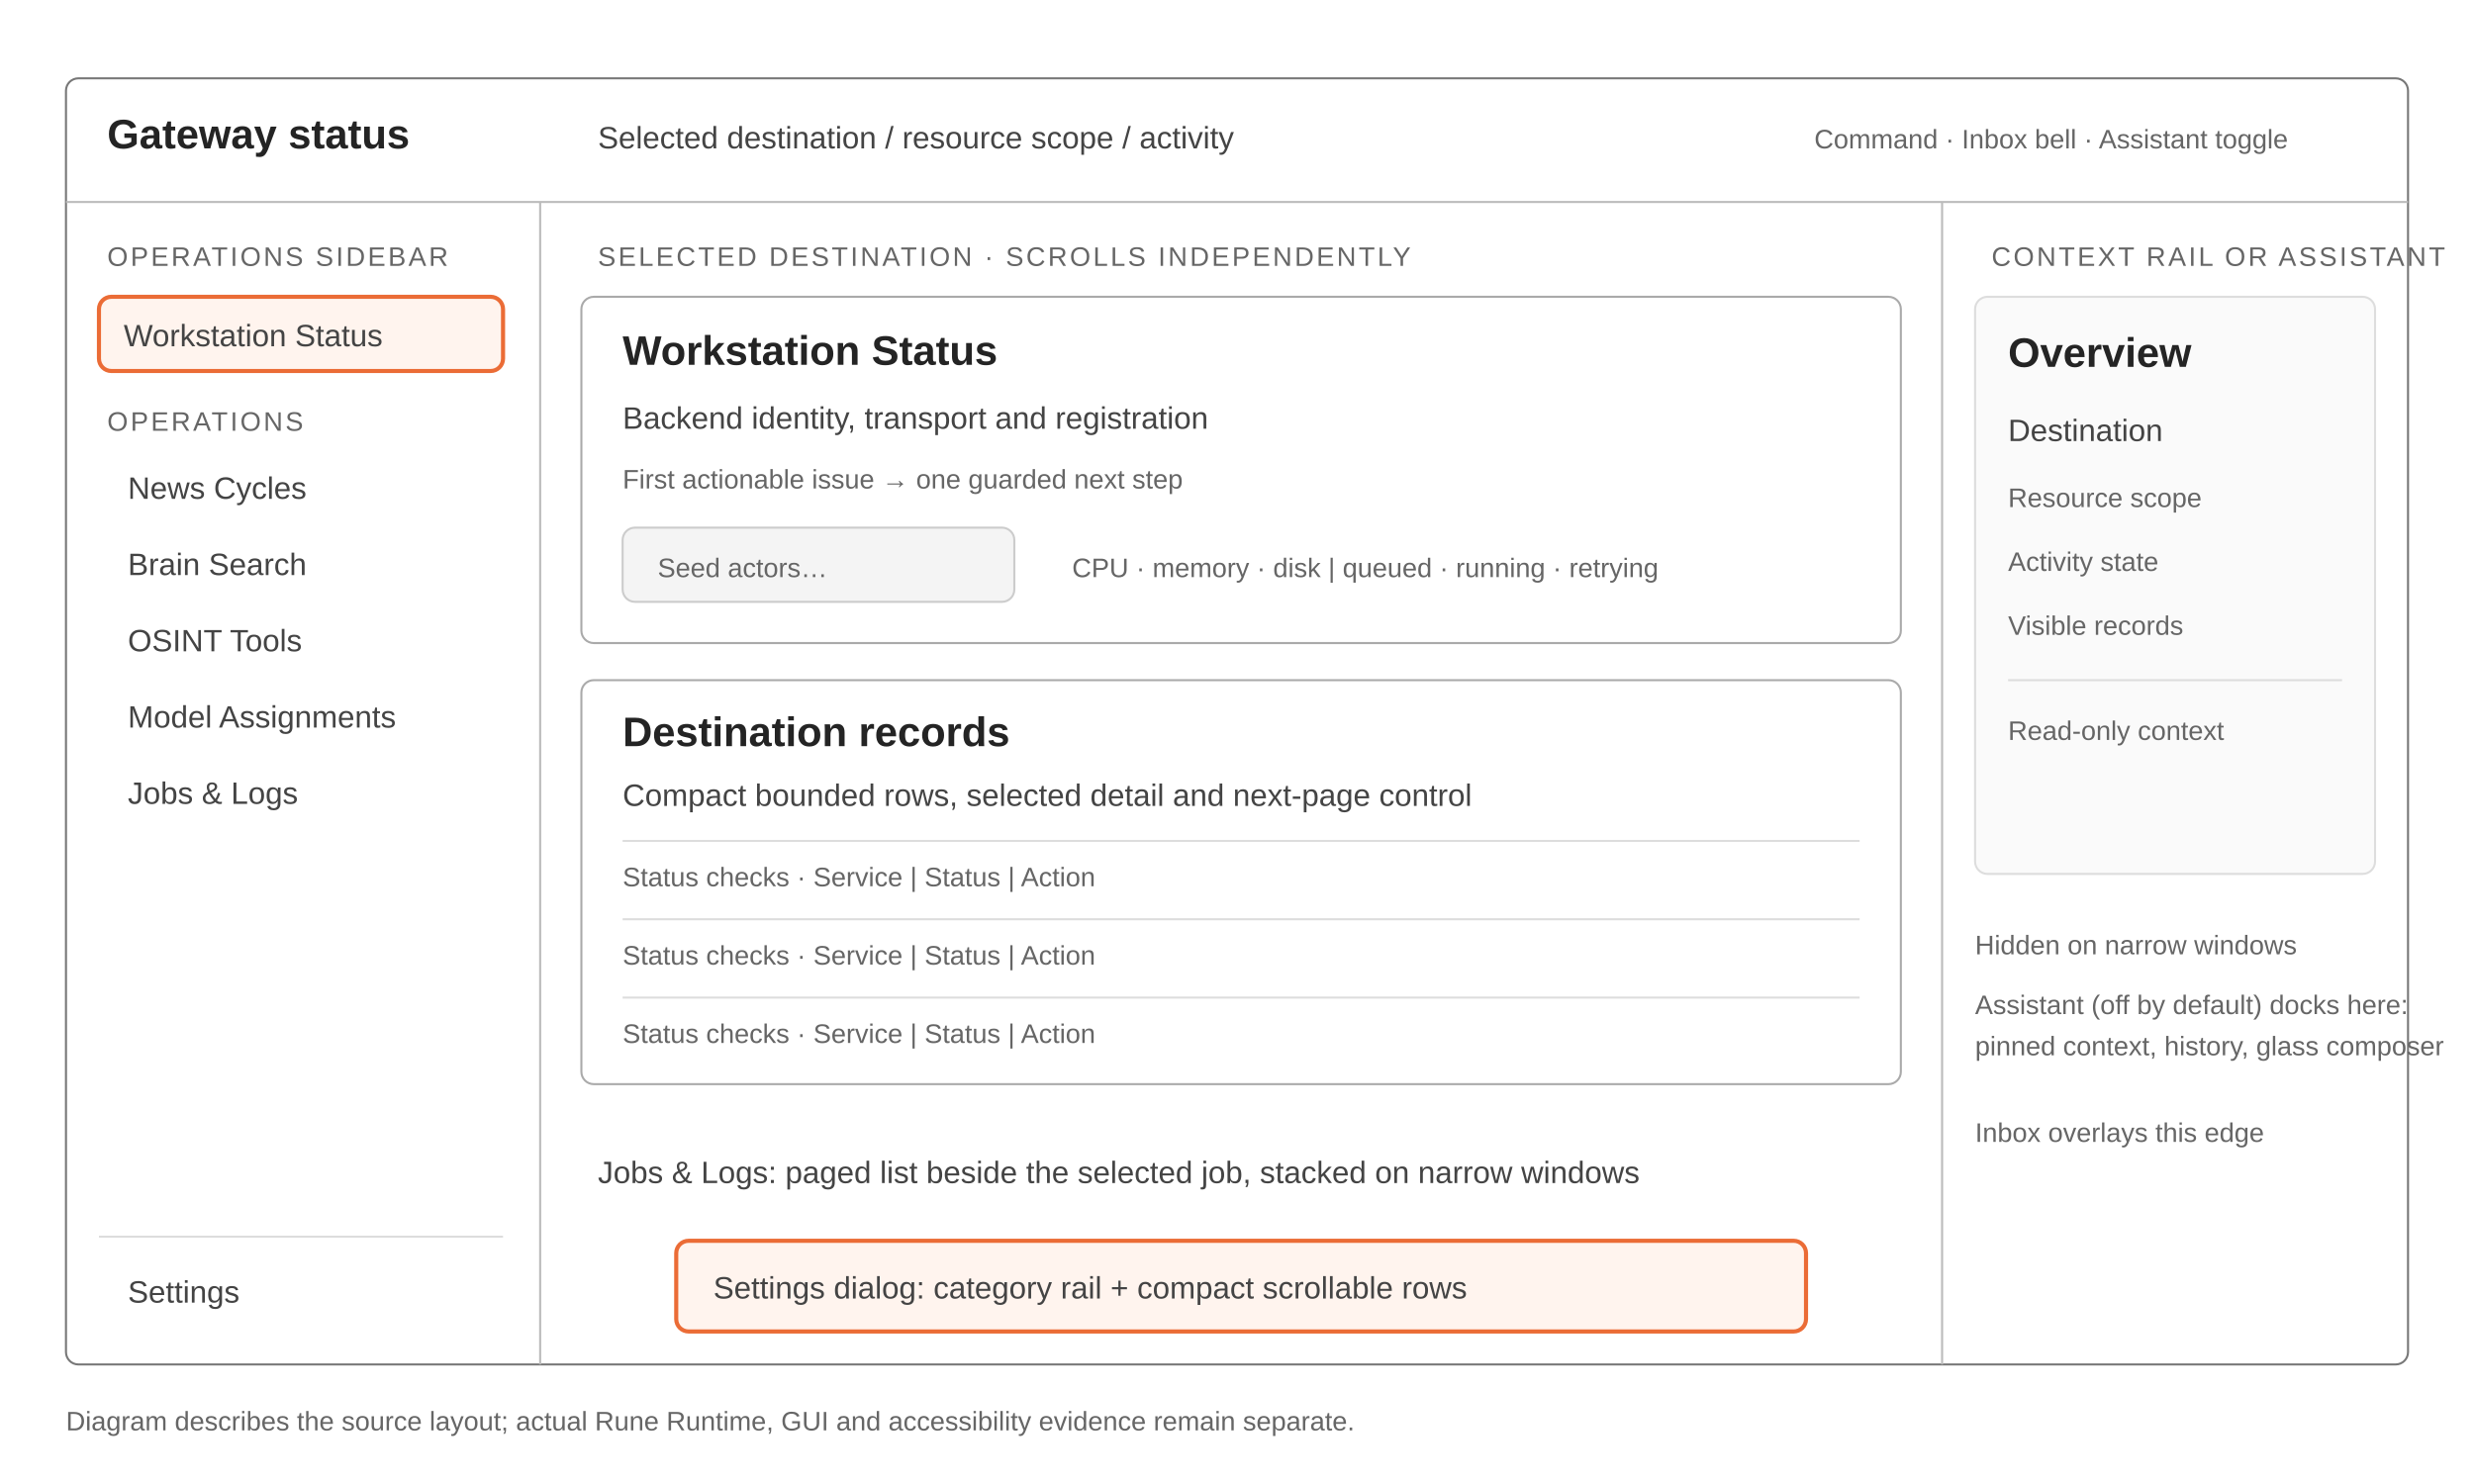
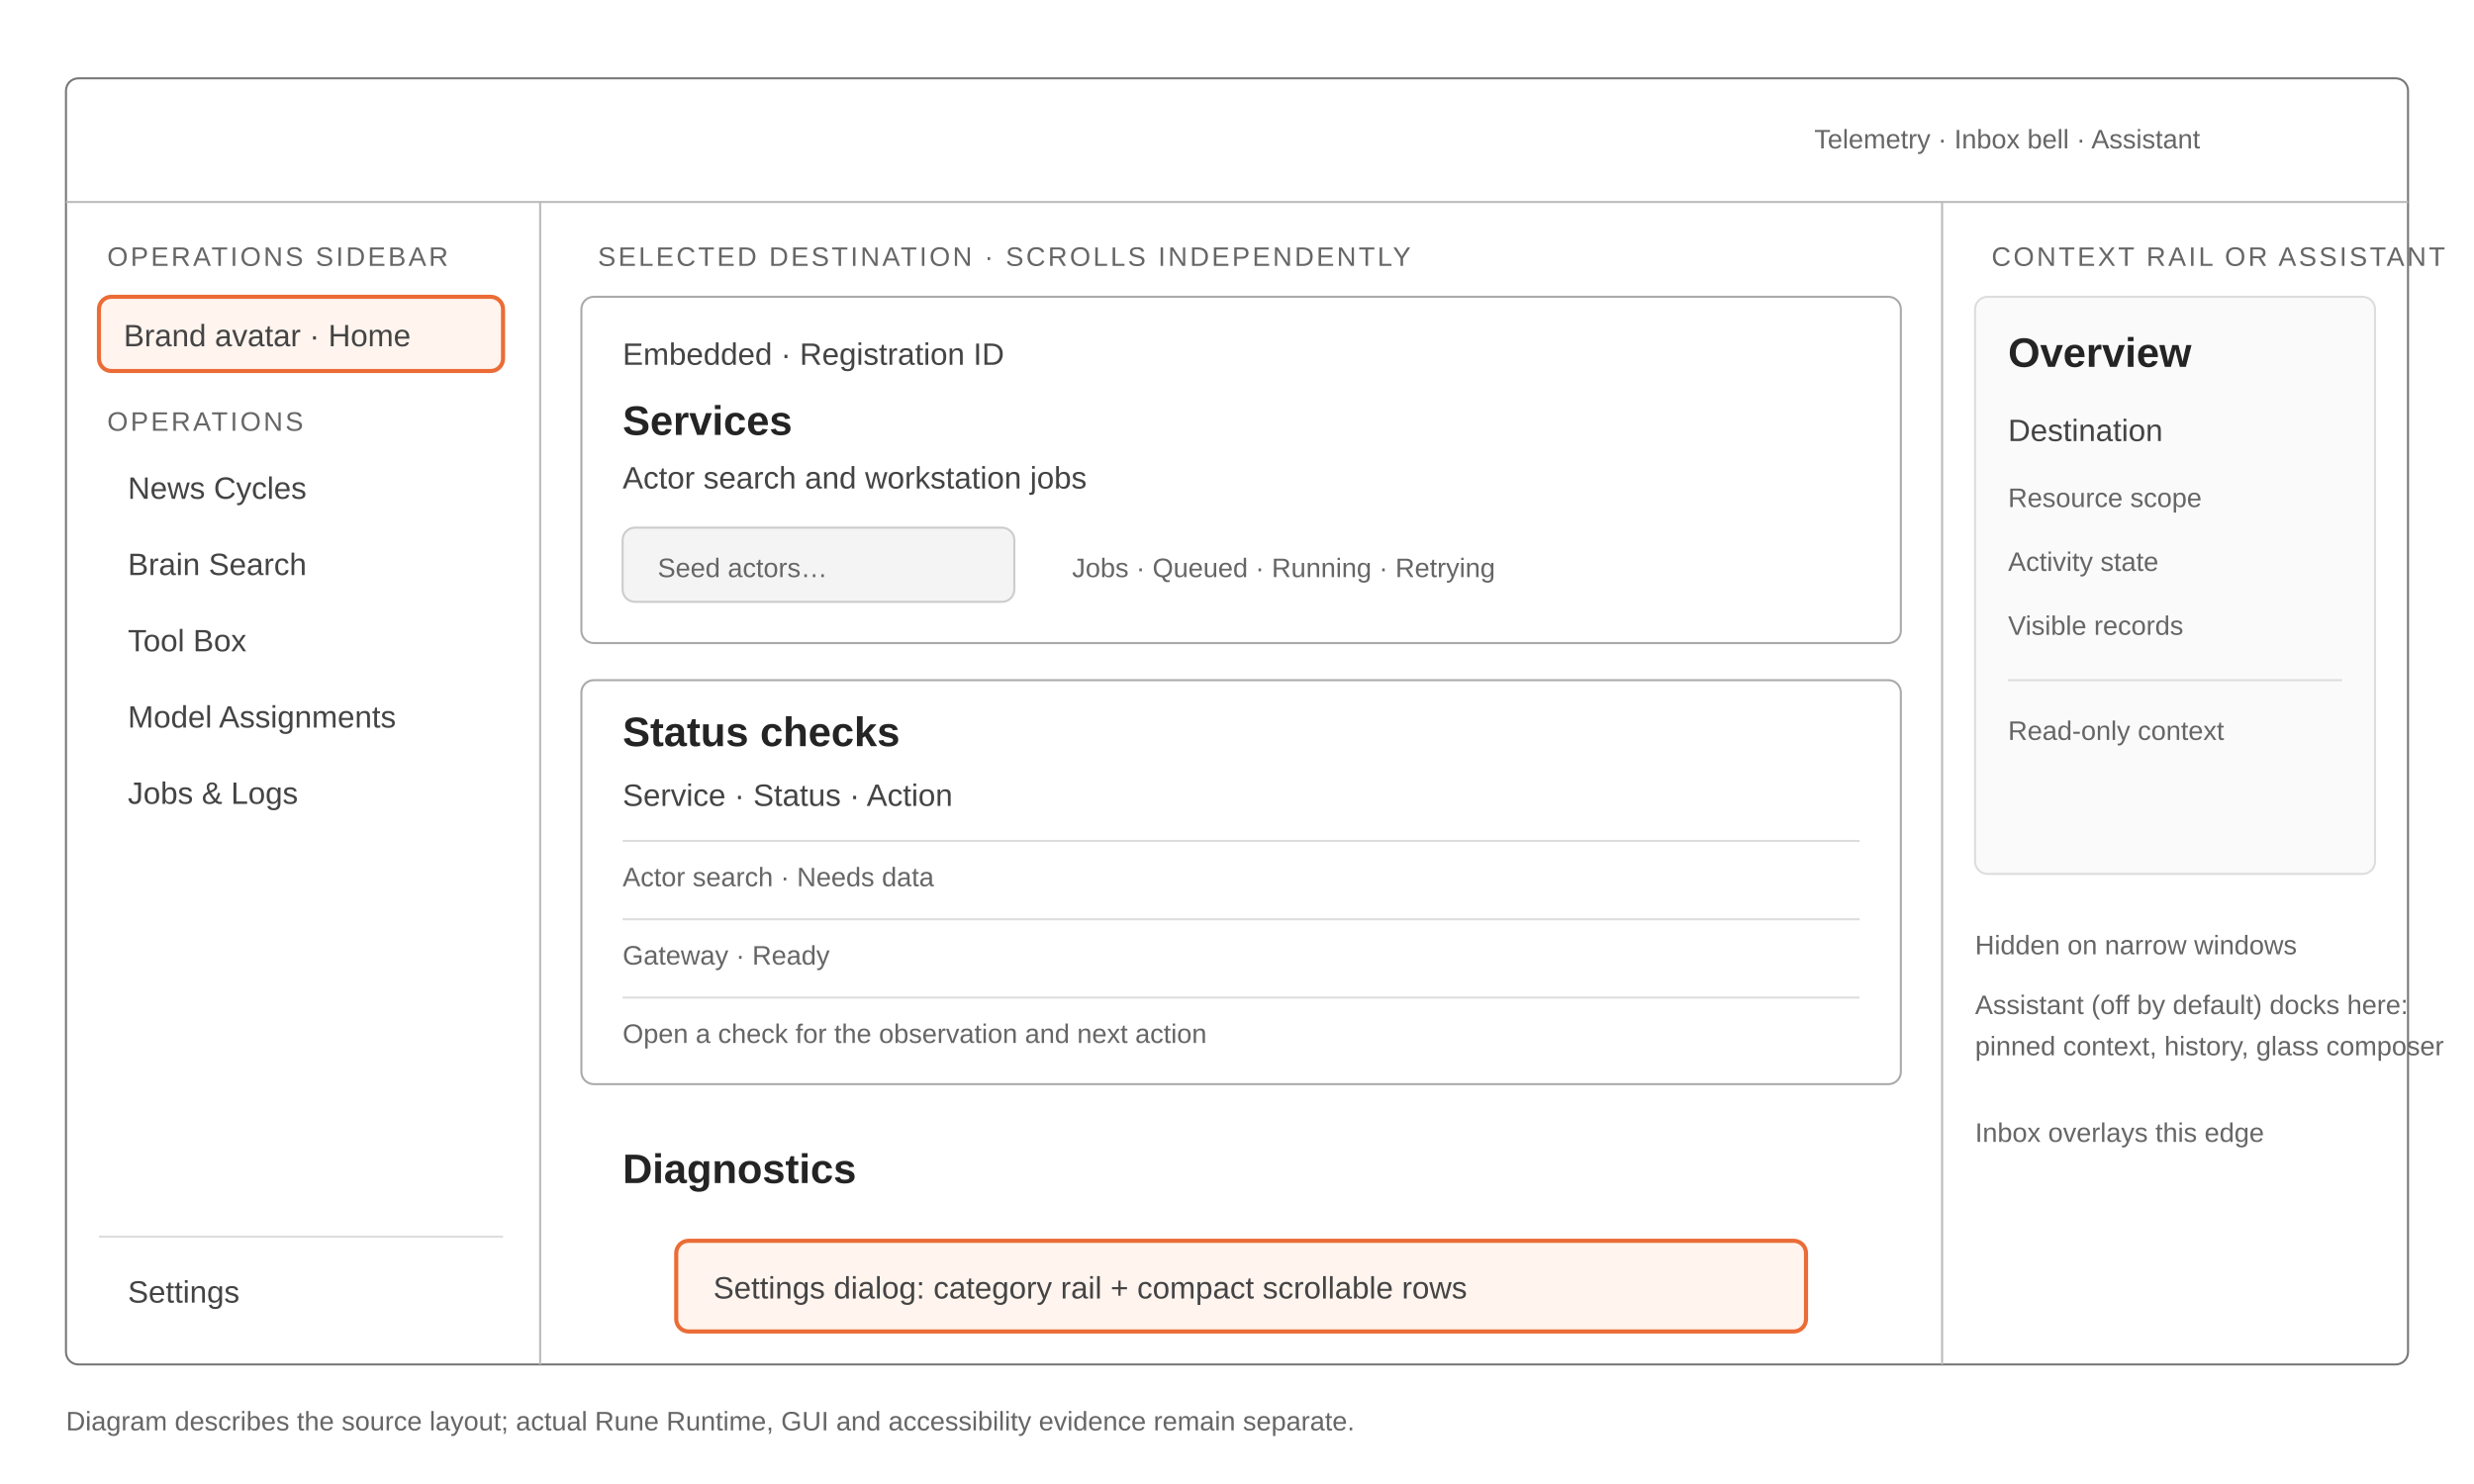
<svg xmlns="http://www.w3.org/2000/svg" viewBox="0 0 1200 720" role="img" aria-labelledby="native-workstation-layout-title native-workstation-layout-desc">
  <style>text{font-family:Geist,Arial,sans-serif;fill:#242424}.zone{font-size:13px;letter-spacing:1.2px;fill:#666}.label{font-size:20px;font-weight:600}.note{font-size:15px;fill:#444}.small{font-size:13px;fill:#666}.node{fill:#fff;stroke:#aaa;stroke-width:1}.focus{fill:#fff4ee;stroke:#eb6c36;stroke-width:2}.lane{fill:#fafafa;stroke:#ddd;stroke-width:1}.pill{fill:#f4f4f4;stroke:#ccc;stroke-width:1}</style>
  <rect width="1200" height="720" fill="#fff" />
  <rect x="32" y="38" width="1136" height="624" rx="6" fill="#fff" stroke="#777" />
  <path d="M 32 98 H 1168 M 262 98 V 662 M 942 98 V 662" stroke="#bbb" />
-   <text x="52" y="72" class="label">Gateway status</text>
-   <text x="290" y="72" class="note">Selected destination / resource scope / activity</text>
-   <text x="880" y="72" class="small">Command · Inbox bell · Assistant toggle</text>
+   <text x="880" y="72" class="small">Telemetry · Inbox bell · Assistant</text>
  <text x="52" y="129" class="zone">OPERATIONS SIDEBAR</text>
  <rect x="48" y="144" width="196" height="36" rx="6" class="focus" />
-   <text x="60" y="168" class="note">Workstation Status</text>
+   <text x="60" y="168" class="note">Brand avatar · Home</text>
  <text x="52" y="209" class="zone">OPERATIONS</text>
  <text x="62" y="242" class="note">News Cycles</text>
  <text x="62" y="279" class="note">Brain Search</text>
-   <text x="62" y="316" class="note">OSINT Tools</text>
+   <text x="62" y="316" class="note">Tool Box</text>
  <text x="62" y="353" class="note">Model Assignments</text>
  <text x="62" y="390" class="note">Jobs &amp; Logs</text>
  <path d="M 48 600 H 244" stroke="#ddd" />
  <text x="62" y="632" class="note">Settings</text>
  <text x="290" y="129" class="zone">SELECTED DESTINATION · SCROLLS INDEPENDENTLY</text>
  <rect x="282" y="144" width="640" height="168" rx="6" class="node" />
-   <text x="302" y="177" class="label">Workstation Status</text>
-   <text x="302" y="208" class="note">Backend identity, transport and registration</text>
-   <text x="302" y="237" class="small">First actionable issue → one guarded next step</text>
+   <text x="302" y="177" class="note">Embedded · Registration ID</text>
+   <text x="302" y="211" class="label">Services</text>
+   <text x="302" y="237" class="note">Actor search and workstation jobs</text>
  <rect x="302" y="256" width="190" height="36" rx="6" class="pill" />
  <text x="319" y="280" class="small">Seed actors…</text>
-   <text x="520" y="280" class="small">CPU · memory · disk | queued · running · retrying</text>
+   <text x="520" y="280" class="small">Jobs · Queued · Running · Retrying</text>
  <rect x="282" y="330" width="640" height="196" rx="6" class="node" />
-   <text x="302" y="362" class="label">Destination records</text>
-   <text x="302" y="391" class="note">Compact bounded rows, selected detail and next-page control</text>
+   <text x="302" y="362" class="label">Status checks</text>
+   <text x="302" y="391" class="note">Service · Status · Action</text>
  <path d="M 302 408 H 902 M 302 446 H 902 M 302 484 H 902" stroke="#ddd" />
-   <text x="302" y="430" class="small">Status checks · Service | Status | Action</text>
-   <text x="302" y="468" class="small">Status checks · Service | Status | Action</text>
-   <text x="302" y="506" class="small">Status checks · Service | Status | Action</text>
-   <text x="290" y="574" class="note">Jobs &amp; Logs: paged list beside the selected job, stacked on narrow windows</text>
+   <text x="302" y="430" class="small">Actor search · Needs data</text>
+   <text x="302" y="468" class="small">Gateway · Ready</text>
+   <text x="302" y="506" class="small">Open a check for the observation and next action</text>
+   <text x="302" y="574" class="label">Diagnostics</text>
  <text x="966" y="129" class="zone">CONTEXT RAIL OR ASSISTANT</text>
  <rect x="958" y="144" width="194" height="280" rx="6" class="lane" />
  <text x="974" y="178" class="label">Overview</text>
  <text x="974" y="214" class="note">Destination</text>
  <text x="974" y="246" class="small">Resource scope</text>
  <text x="974" y="277" class="small">Activity state</text>
  <text x="974" y="308" class="small">Visible records</text>
  <path d="M 974 330 H 1136" stroke="#ddd" />
  <text x="974" y="359" class="small">Read-only context</text>
  <text x="958" y="463" class="small">Hidden on narrow windows</text>
  <text x="958" y="492" class="small">Assistant (off by default) docks here:</text>
  <text x="958" y="512" class="small">pinned context, history, glass composer</text>
  <text x="958" y="554" class="small">Inbox overlays this edge</text>
  <rect x="328" y="602" width="548" height="44" rx="6" class="focus" />
  <text x="346" y="630" class="note">Settings dialog: category rail + compact scrollable rows</text>
  <text x="32" y="694" class="small">Diagram describes the source layout; actual Rune Runtime, GUI and accessibility evidence remain separate.</text>
</svg>
